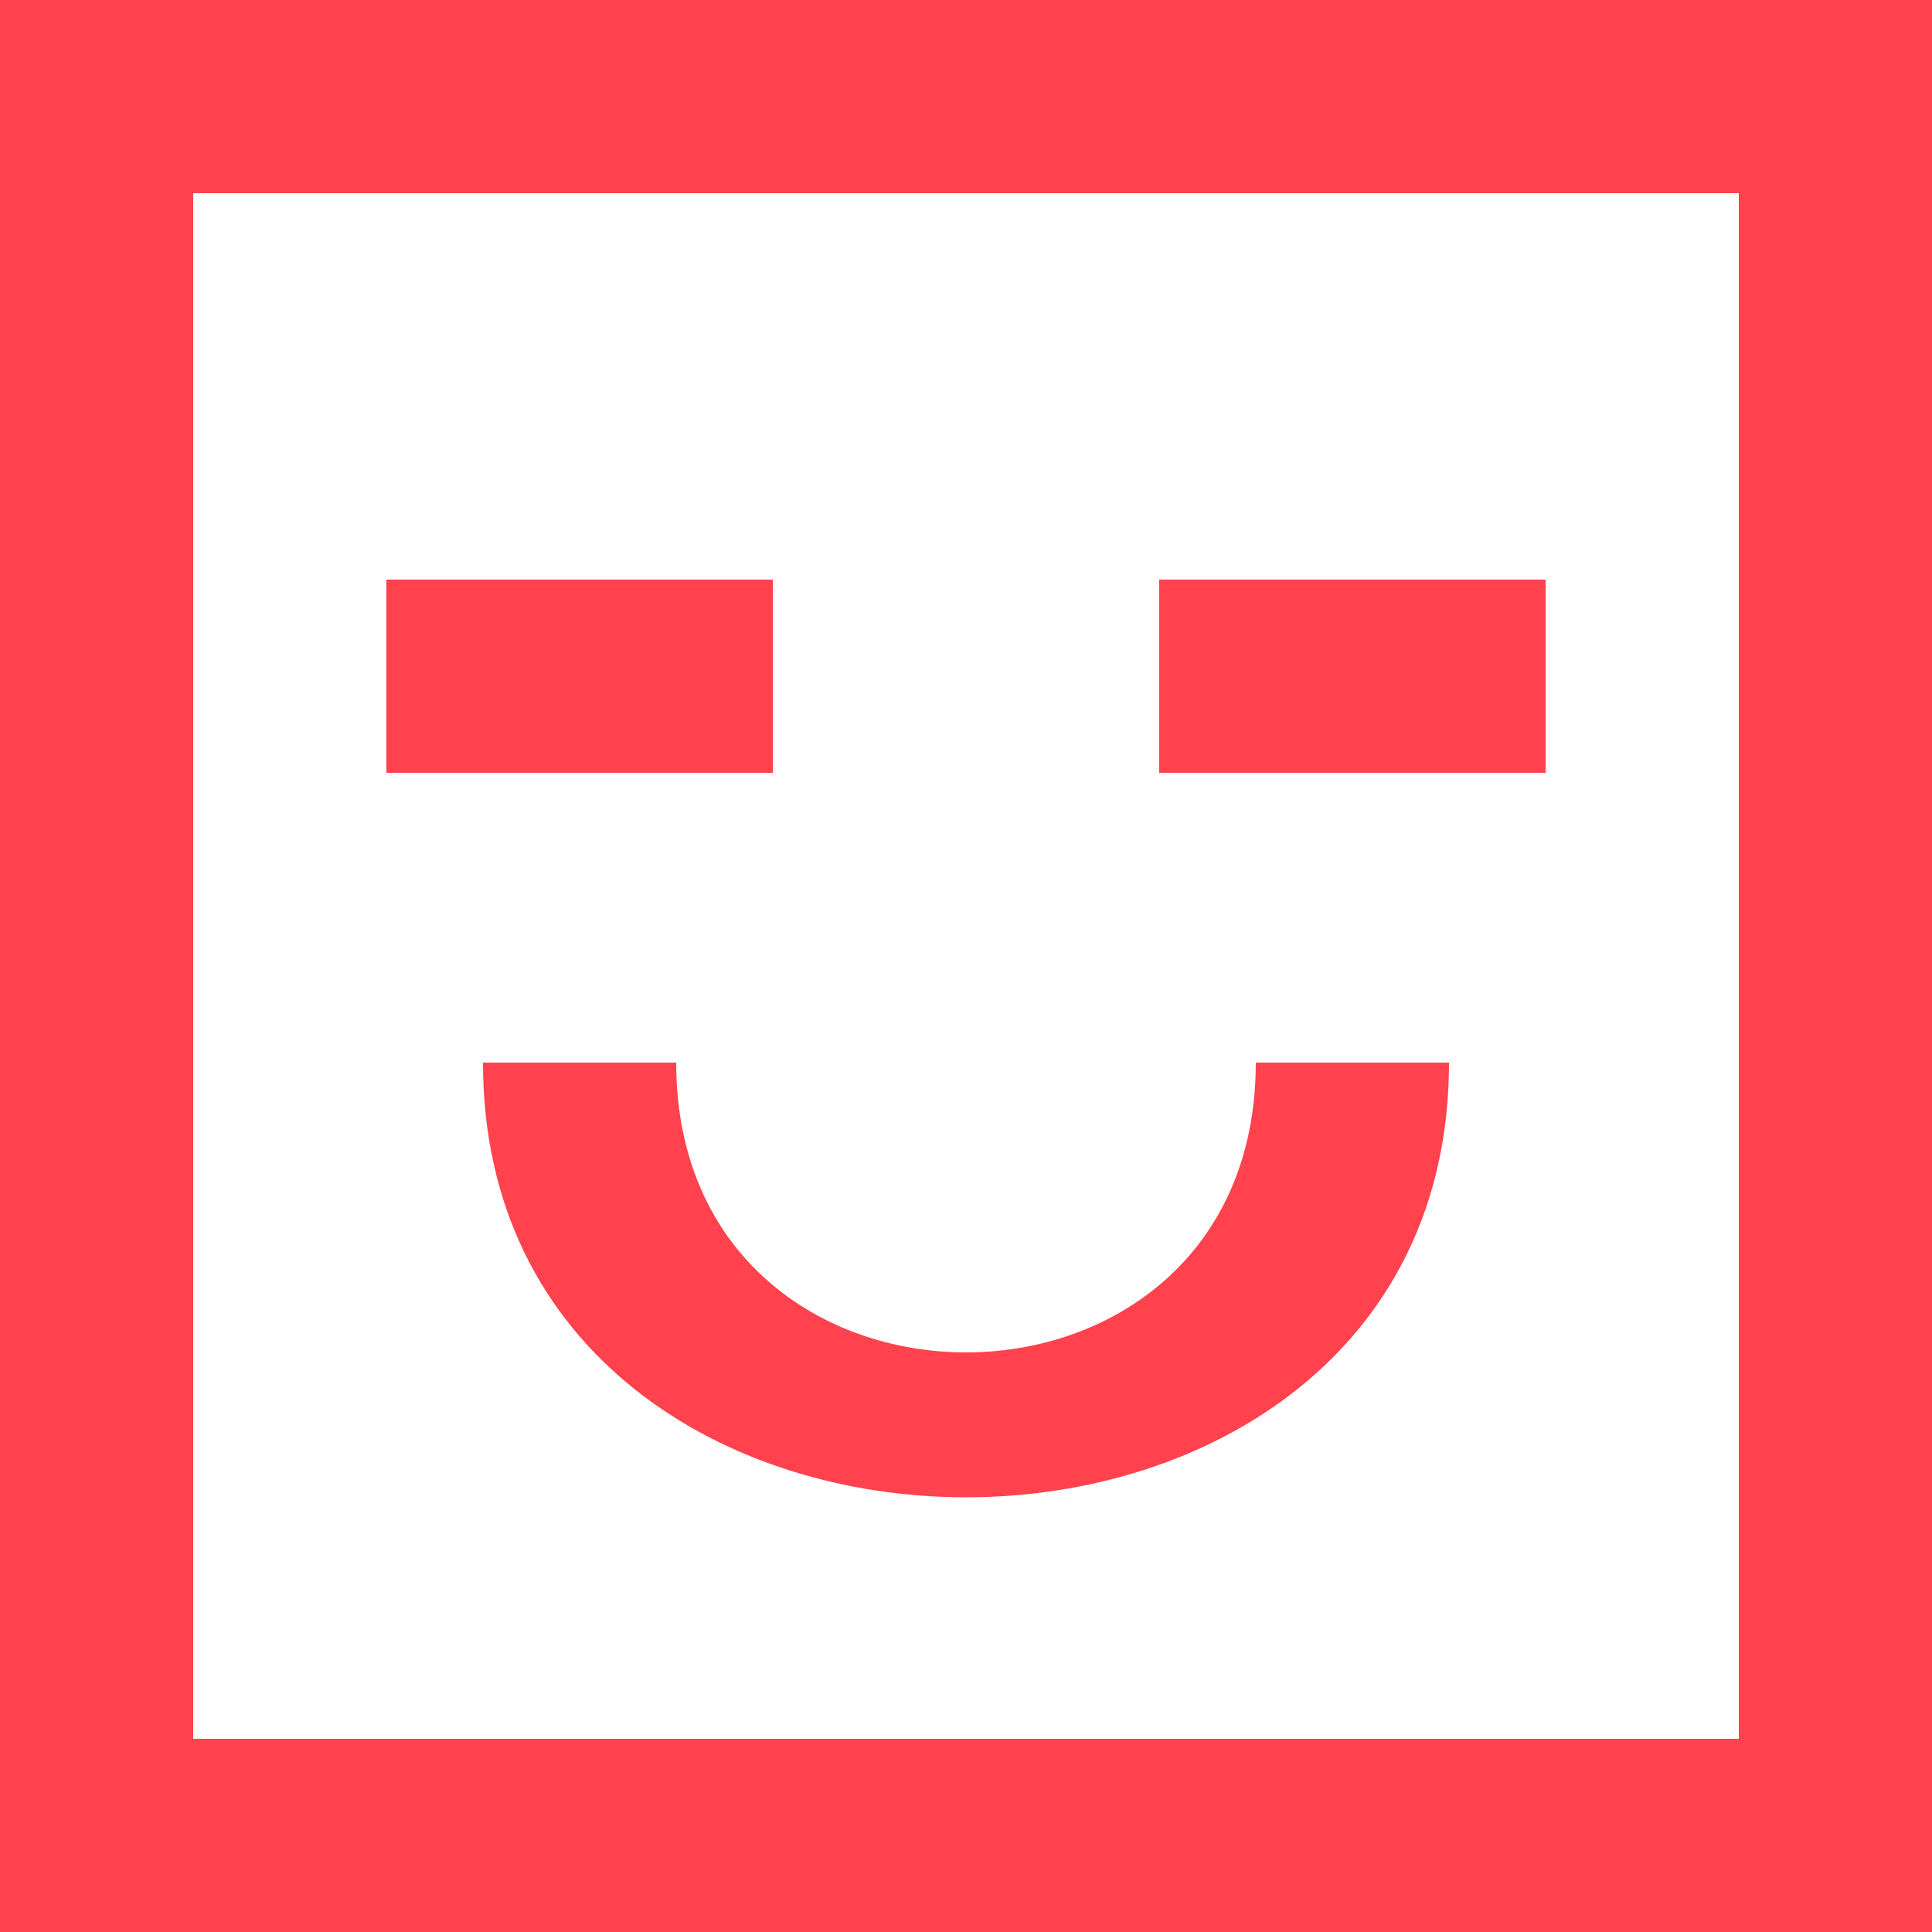
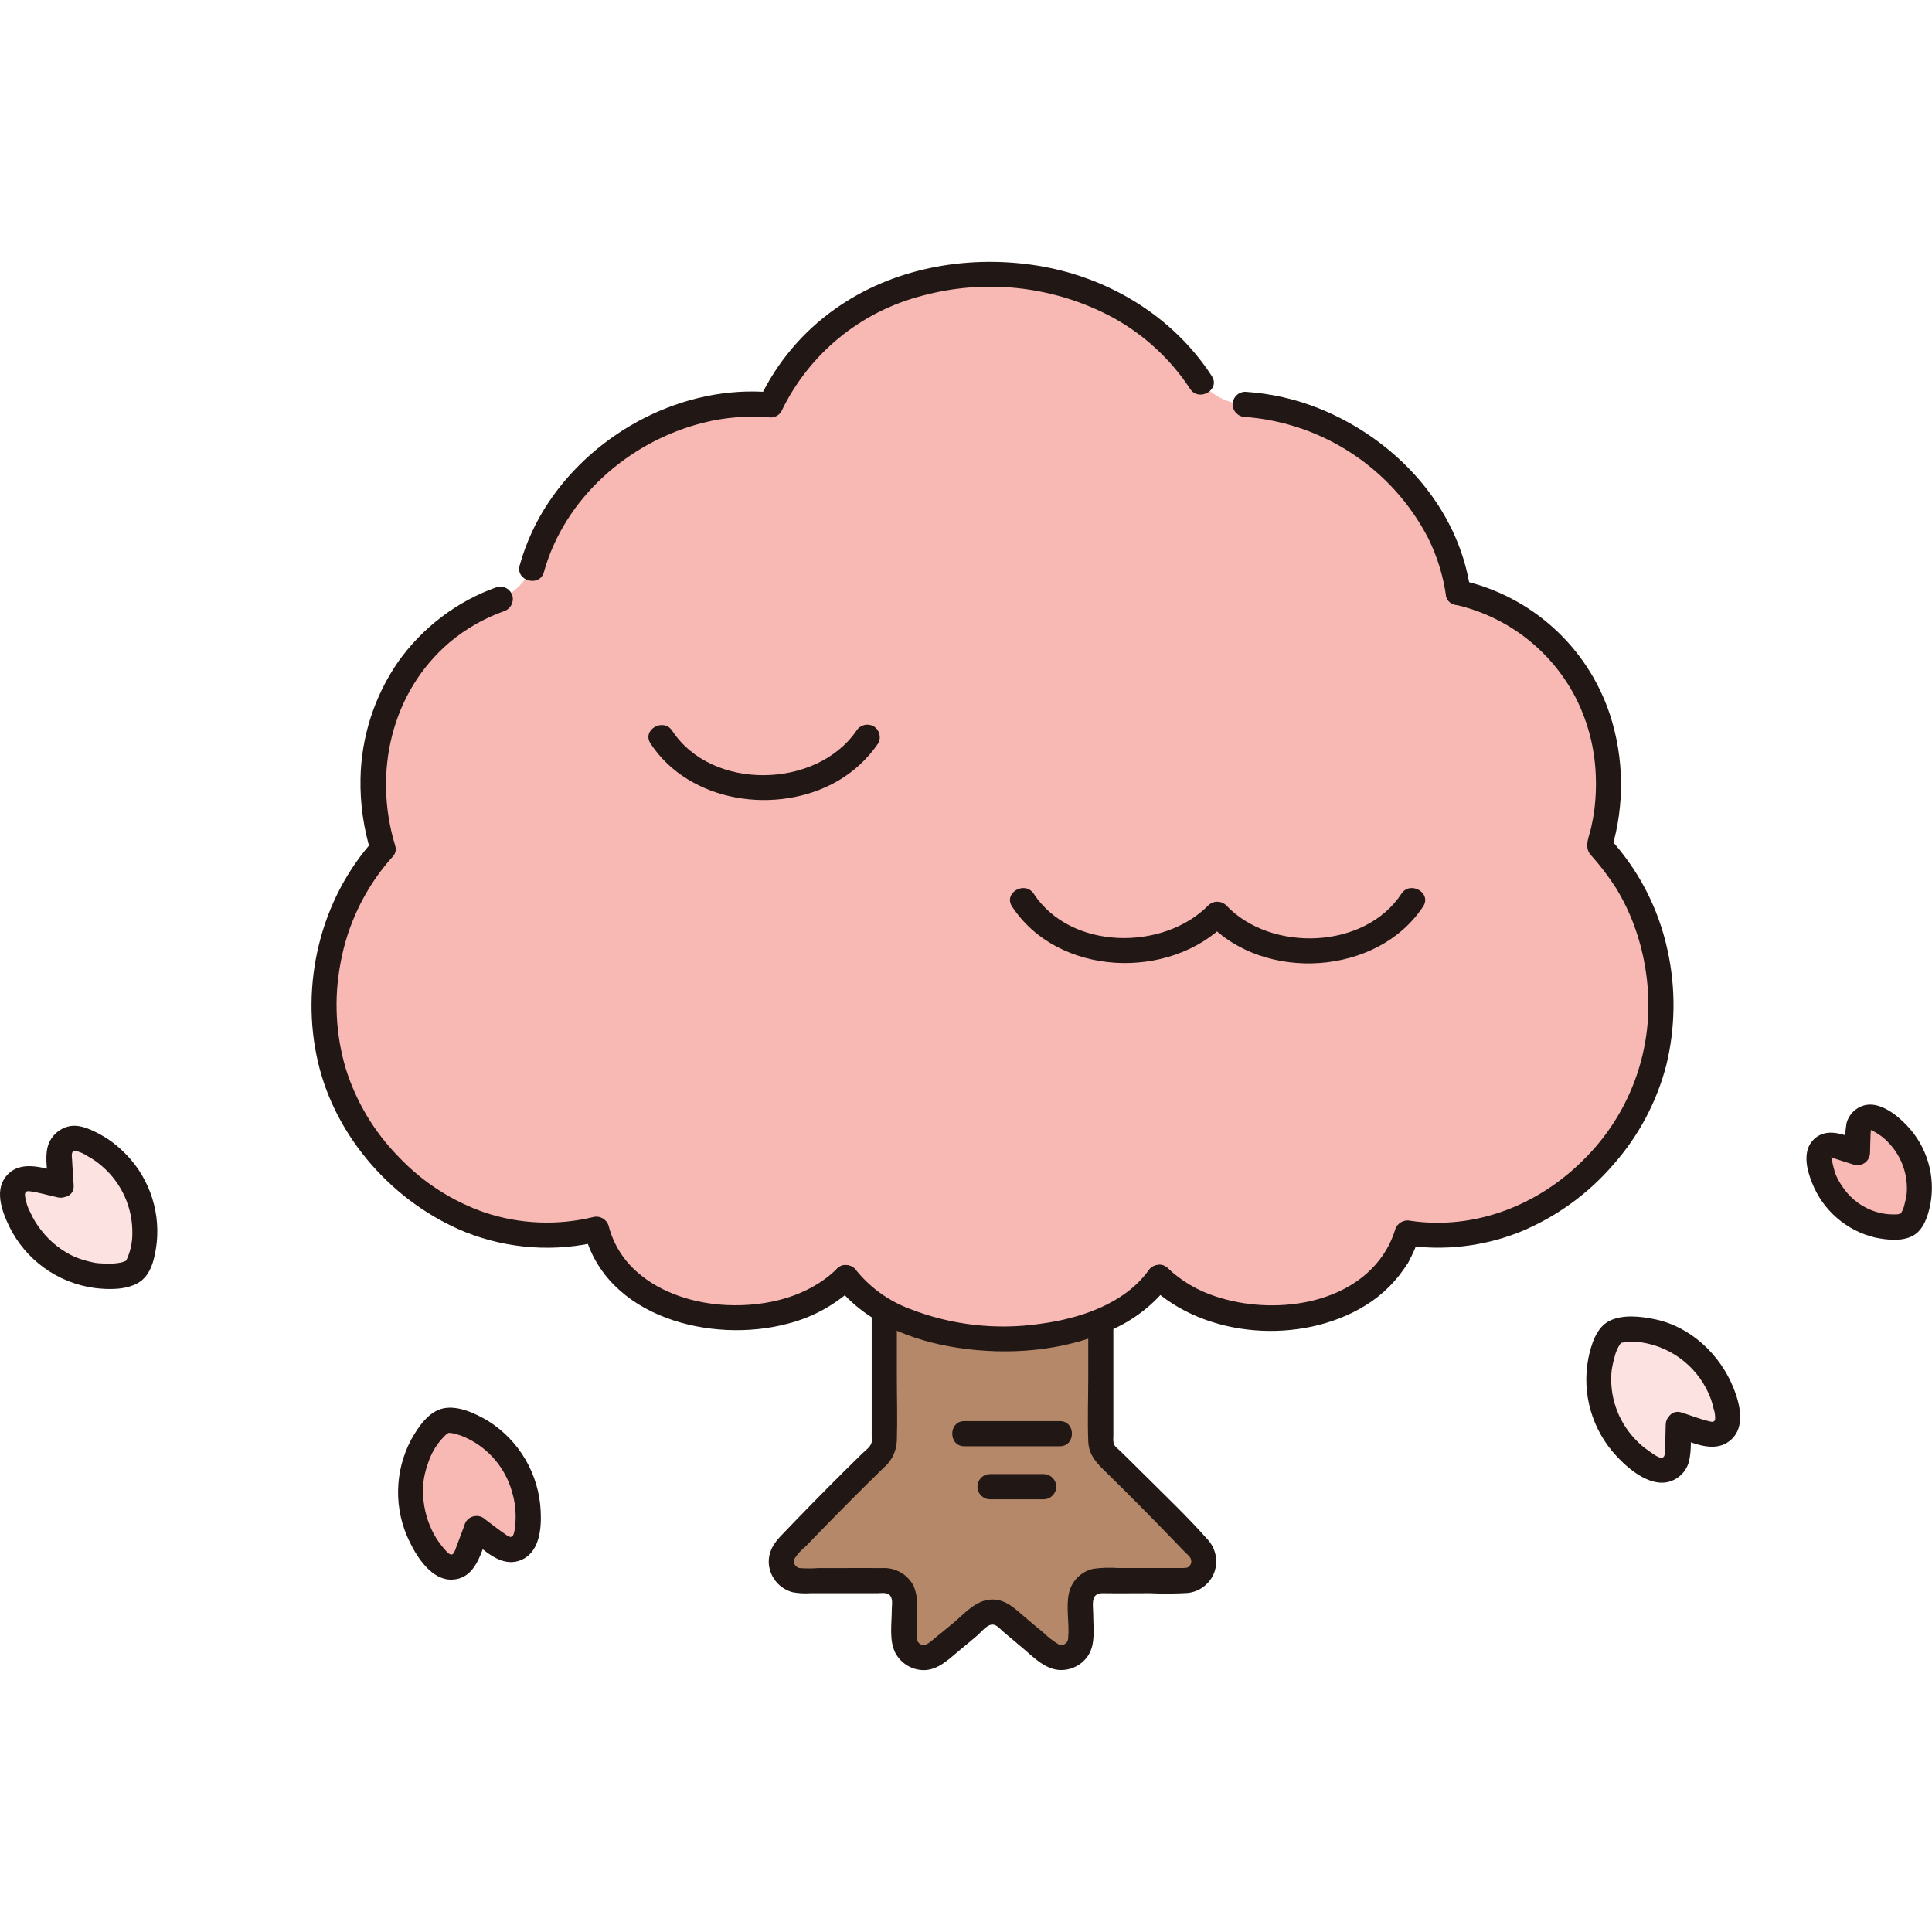
- <svg xmlns="http://www.w3.org/2000/svg" width="800px" height="800px" viewBox="0 0 20 20" version="1.1">
+ <svg xmlns="http://www.w3.org/2000/svg" width="800px" height="800px" viewBox="0 -49.95 368.558 368.558">
  <defs>
- 
- </defs>
-   <g id="Page-1" stroke="none" stroke-width="1" fill="none" fill-rule="evenodd">
-     <g id="Dribbble-Light-Preview" transform="translate(-140, -6399)" fill="#ff424d">
-       <g id="icons" transform="translate(56, 160)">
-         <path d="M96,6247 L100,6247 L100,6245 L96,6245 L96,6247 Z M97,6250 L99,6250 C99,6256 89,6256 89,6250 L91,6250 C91,6254 97,6254 97,6250 L97,6250 Z M88,6247 L92,6247 L92,6245 L88,6245 L88,6247 Z M86,6257 L102,6257 L102,6241 L86,6241 L86,6257 Z M84,6259 L104,6259 L104,6239 L84,6239 L84,6259 Z" id="emoji_happy_square-[#396]">
- 
- </path>
-       </g>
-     </g>
-   </g>
+     <style>.a{fill:#b5886a;}.b{fill:#211715;}.c{fill:#f8b8b4;}.d{fill:#fce3e1;}</style>
+   </defs>
+   <path class="a" d="M211.118,227.669A3.7,3.7,0,0,1,210,225.022V202.005a49.417,49.417,0,0,1-18.779,3.441c-7.778,0-16.147-1.77-22.539-5.44v25.016a3.7,3.7,0,0,1-1.123,2.647c-6.332,6.157-11.8,11.744-17.489,17.676a3.681,3.681,0,0,0,2.654,6.23c4.425,0,10.136,0,16.108,0a3.687,3.687,0,0,1,3.687,3.686q0,3.645,0,7.291a3.687,3.687,0,0,0,5.938,2.921c2.893-2.249,5.68-4.588,8.475-7.011a3.678,3.678,0,0,1,4.816,0c2.795,2.423,5.582,4.762,8.475,7.011a3.687,3.687,0,0,0,5.938-2.921q0-3.647,0-7.291a3.687,3.687,0,0,1,3.687-3.686c5.972,0,11.683,0,16.107,0a3.681,3.681,0,0,0,2.655-6.23C222.92,239.413,217.45,233.826,211.118,227.669Z" />
+   <path class="b" d="M188.864,236.057h10.222a2.4,2.4,0,0,0,0-4.8H188.864a2.4,2.4,0,0,0,0,4.8Z" />
+   <path class="b" d="M183.975,225.947h18.194c3.089,0,3.094-4.8,0-4.8H183.975c-3.089,0-3.094,4.8,0,4.8Z" />
+   <path class="b" d="M207.6,200.6v11.962c0,4.139-.159,8.312,0,12.448.1,2.744,1.75,4.276,3.6,6.085q3.058,3,6.075,6.04,2.919,2.943,5.8,5.921,1.443,1.488,2.878,2.983c.293.3.741.68.975.989a1.245,1.245,0,0,1,.315.75,1.136,1.136,0,0,1-.416,1.069.821.821,0,0,1-.473.271,7.541,7.541,0,0,1-1.335.057h-11.72a22.936,22.936,0,0,0-4.747.145,6.14,6.14,0,0,0-4.642,4.64c-.6,2.786.139,5.775-.146,8.592a1.291,1.291,0,0,1-1.794,1.2,16.3,16.3,0,0,1-3.032-2.351q-1.665-1.359-3.3-2.753c-2.032-1.727-3.912-3.71-6.807-3.444-2.829.261-4.82,2.644-6.876,4.37q-1.644,1.381-3.317,2.726c-.667.535-1.639,1.471-2.266,1.548a1.254,1.254,0,0,1-1.213-.525,2.4,2.4,0,0,1-.214-.458,10.348,10.348,0,0,1-.021-2.011q0-2.065,0-4.131a9.006,9.006,0,0,0-.621-4.1,6.325,6.325,0,0,0-5.963-3.441c-2.863-.028-5.727,0-8.59,0h-3.684a21.741,21.741,0,0,1-3.645-.011,1.519,1.519,0,0,1-.76-.564c-.137-.214-.217-.517-.205-.42a2.608,2.608,0,0,1-.006-.537c-.038.36.111-.345.018-.114a9.739,9.739,0,0,1,2.228-2.489q1.435-1.488,2.877-2.971,2.9-2.981,5.83-5.926,3.051-3.063,6.144-6.081a7.126,7.126,0,0,0,2.54-5.112c.135-4.13,0-8.288,0-12.42V197.044c0-3.089-4.8-3.094-4.8,0v27.083a8.039,8.039,0,0,1,.005.944c-.119.975-1.193,1.648-1.845,2.286q-1.725,1.689-3.438,3.392-6.153,6.12-12.149,12.4c-1.647,1.716-2.63,3.781-2.036,6.2a6.15,6.15,0,0,0,4.373,4.441,13.909,13.909,0,0,0,3.448.189H167.34c.782,0,1.817-.223,2.4.377.667.69.377,1.948.378,2.853,0,2.583-.544,5.819.7,8.189a6.2,6.2,0,0,0,5.4,3.256c2.807,0,4.884-2.2,6.915-3.859q1.665-1.359,3.3-2.753c.724-.615,1.719-1.924,2.706-2.065.905-.129,1.573.766,2.18,1.286q1.725,1.479,3.476,2.927c2.074,1.709,4.277,4.125,7.079,4.418a6.148,6.148,0,0,0,5.763-2.83c1.375-2.209.916-5.121.916-7.6,0-1.835-.625-4.238,1.785-4.2,3.012.045,6.027,0,9.039,0a69.583,69.583,0,0,0,7.179-.045,6.1,6.1,0,0,0,5.141-4.075,6.172,6.172,0,0,0-1.4-6.205c-3.754-4.259-7.942-8.221-11.96-12.231q-1.525-1.521-3.062-3.033-.787-.774-1.576-1.544c-.409-.4-1.021-.8-1.23-1.364a3.927,3.927,0,0,1-.081-1.309V200.6c0-3.088-4.8-3.093-4.8,0Z" />
+   <path class="c" d="M64.577,126.08a42.159,42.159,0,0,1,8.477-14.141C66.911,92.023,76.143,71.652,94.741,64.61a11.63,11.63,0,0,0,7.071-7.322,42.663,42.663,0,0,1,17.094-22.352c8.326-5.594,18.341-8.563,28.09-7.653,7.834-16.816,25.078-25.071,42.34-24.92,15.188.133,30.39,6.774,39.211,19.82a11.424,11.424,0,0,0,8.838,5,45.11,45.11,0,0,1,22.381,7.753c9.578,6.437,16.758,16.53,18.4,28.136,21.781,4.958,33.283,26.835,26.955,48.327,12.953,13.626,15.5,36.018,6.043,52.024-8.528,14.433-24.489,24.584-42.7,21.827-3.3,11.022-14.587,16.2-26.251,16.2-7.53,0-15.74-2.5-21.11-7.74-5.73,7.97-17.64,11.74-29.89,11.74-11.34,0-23.94-3.76-29.83-11.69-5.19,5.21-13.09,7.69-21.17,7.69-11.058,0-23.6-5.4-26.423-16.9-19.685,4.769-37.2-5.746-46.286-21.12C60.969,152.358,60.168,138.241,64.577,126.08Z" />
+   <path class="b" d="M159.314,194.967c5.517,7.293,14.6,10.874,23.413,12.2,9.619,1.45,19.856.657,28.839-3.233a27.9,27.9,0,0,0,11.612-9.02,2.416,2.416,0,0,0-.861-3.283,2.454,2.454,0,0,0-3.283.861c-4.653,6.354-13.143,9.117-20.628,10.1a48.9,48.9,0,0,1-24.964-2.9,23.972,23.972,0,0,1-9.984-7.154,2.476,2.476,0,0,0-3.283-.861,2.415,2.415,0,0,0-.861,3.283Z" />
+   <path class="b" d="M268.6,190.928a25.23,25.23,0,0,0,2.182-5.042l-2.952,1.676a42.133,42.133,0,0,0,22.381-2.605,47.187,47.187,0,0,0,17.52-12.7,46.182,46.182,0,0,0,10.154-19.069,48.52,48.52,0,0,0,.246-21.75,45.786,45.786,0,0,0-11.313-21.734l.617,2.335a43.066,43.066,0,0,0-.331-25.713,38.645,38.645,0,0,0-28.3-25.565c-3.006-.7-4.288,3.928-1.276,4.628a34.35,34.35,0,0,1,22.889,17.429,35.47,35.47,0,0,1,3.927,13.829,39.628,39.628,0,0,1-.191,7.829c-.15,1.179-.369,2.352-.629,3.513-.378,1.69-1.389,3.6-.1,5.109a48.961,48.961,0,0,1,4.859,6.369A40.44,40.44,0,0,1,311.7,126.5a44.448,44.448,0,0,1,2.753,15.769,41.456,41.456,0,0,1-12.187,28.841c-8.632,8.774-20.83,13.636-33.161,11.828a2.477,2.477,0,0,0-2.953,1.676,19.211,19.211,0,0,1-1.7,3.9c-1.537,2.685,2.608,5.106,4.145,2.423Z" />
+   <path class="b" d="M219.409,195.4c10.426,10,28.86,11.2,41.018,3.713a24.354,24.354,0,0,0,8.172-8.188c1.592-2.656-2.556-5.072-4.145-2.423-6.389,10.658-21.711,12.5-32.591,8.849a24.116,24.116,0,0,1-9.06-5.345c-2.23-2.138-5.629,1.251-3.394,3.394Z" />
+   <path class="d" d="M320.159,221.825c1.895.6,3.743,1.256,5.628,1.778a2.989,2.989,0,0,0,3.789-3.091,18.222,18.222,0,0,0-5.123-11.087,17.517,17.517,0,0,0-8.341-5.126c-1.8-.561-6.558-1.19-8.3.043s-2.744,5.931-2.815,7.813a17.508,17.508,0,0,0,2.044,9.574,18.218,18.218,0,0,0,8.739,8.532,2.988,2.988,0,0,0,4.179-2.538C320.093,225.772,320.089,223.81,320.159,221.825Z" />
+   <path class="b" d="M319.521,224.139c3.357,1.068,7.544,3.334,10.668.592,2.834-2.487,1.714-6.906.486-9.949-2.575-6.379-8.194-11.681-15.043-13.075-2.7-.55-6.091-.954-8.648.341-2.488,1.26-3.464,4.6-3.983,7.126A21.344,21.344,0,0,0,308.36,227.8c2.215,2.432,6.106,5.679,9.634,5.009a5.447,5.447,0,0,0,4.155-3.793c.617-2.249.335-4.882.41-7.193.1-3.09-4.7-3.086-4.8,0-.053,1.64-.063,3.282-.146,4.921-.029.569.019,1.311-.568,1.391-.7.095-1.967-.94-2.546-1.325a14.662,14.662,0,0,1-2.622-2.271,16.562,16.562,0,0,1-4.411-13.242c-.045.351.022-.1.029-.139q.073-.431.164-.856c.1-.456.21-.909.339-1.357a7.457,7.457,0,0,1,1.1-2.552c-.2.268.093-.1.162-.15.2-.163-.372.058.15-.053-.345.073.75-.126.625-.109a13.1,13.1,0,0,1,3.2.066,16.8,16.8,0,0,1,13.154,10.819,17.187,17.187,0,0,1,.522,1.865,5.151,5.151,0,0,1,.275,2.017c-.209.6-.65.443-1.195.315-1.757-.411-3.474-1.108-5.193-1.654C317.847,218.572,316.584,223.205,319.521,224.139Z" />
+   <path class="d" d="M11.649,176.153c-1.941-.42-3.842-.905-5.767-1.25A2.989,2.989,0,0,0,2.4,178.331,18.228,18.228,0,0,0,8.521,188.9a17.525,17.525,0,0,0,8.779,4.332c1.842.393,6.641.578,8.265-.811s2.184-6.159,2.081-8.04a17.524,17.524,0,0,0-2.922-9.344,18.227,18.227,0,0,0-9.49-7.687,2.99,2.99,0,0,0-3.927,2.914C11.351,172.217,11.536,174.17,11.649,176.153Z" />
+   <path class="b" d="M12.287,173.838c-3.383-.739-7.855-2.672-10.744.184-2.781,2.751-1.234,6.967.219,9.994a21.328,21.328,0,0,0,16.3,11.74c2.621.322,5.877.385,8.247-.952,2.609-1.471,3.239-4.9,3.582-7.613a21.077,21.077,0,0,0-6.716-17.783,19.715,19.715,0,0,0-4.53-3.2c-1.736-.876-3.659-1.75-5.64-1.259a5.483,5.483,0,0,0-3.949,4.014c-.514,2.261.06,4.906.2,7.195.185,3.069,4.986,3.09,4.8,0-.1-1.638-.24-3.274-.309-4.914-.024-.579-.256-1.589.537-1.666A6.382,6.382,0,0,1,16.7,170.6a14.775,14.775,0,0,1,2.8,1.95,16.589,16.589,0,0,1,5.746,12.812,11.876,11.876,0,0,1-1.114,5.043c-.065.116-.4.446-.111.171-.4.389-.06.029-.034.027-.169.013-.5.206-.921.3a12.268,12.268,0,0,1-3.008.2q-.675-.017-1.348-.077c-.009,0-.88-.123-.367-.039-.135-.022-.272-.044-.406-.075a22.194,22.194,0,0,1-3.584-1.047,17.046,17.046,0,0,1-6.429-5.042,15.846,15.846,0,0,1-2.1-3.4A9.191,9.191,0,0,1,4.754,178c.022-.614.306-.781.934-.7,1.786.239,3.564.783,5.323,1.168C14.022,179.125,15.309,174.5,12.287,173.838Z" />
+   <path class="c" d="M90.915,241.634c-.708,1.856-1.339,3.713-2.1,5.515A2.988,2.988,0,0,1,84.04,248.2a18.225,18.225,0,0,1-5.512-10.9,17.513,17.513,0,0,1,1.159-9.721c.675-1.758,3.138-5.881,5.188-6.484s6.353,1.53,7.873,2.642a17.52,17.52,0,0,1,6.237,7.546,18.218,18.218,0,0,1,1.265,12.148,2.989,2.989,0,0,1-4.584,1.7C94.051,244.031,92.515,242.811,90.915,241.634Z" />
+   <path class="b" d="M88.6,241c-.537,1.417-1.039,2.848-1.591,4.259a4.075,4.075,0,0,1-.491,1.1.506.506,0,0,1-.556.231c-.435-.072-1.319-1.179-1.735-1.691a15.3,15.3,0,0,1-1.807-2.877,17.573,17.573,0,0,1-1.729-7.421,13.705,13.705,0,0,1,.321-3.231c.135-.6.3-1.184.492-1.765.095-.29.2-.579.3-.866q.093-.261.194-.519c-.111.251-.1.237.022-.042a12.556,12.556,0,0,1,3.22-4.591c-.168.124.491-.288.414-.244-.3.174-.032.027.076.017-.3.029.489.076.61.1a11.812,11.812,0,0,1,2.836.993,16.163,16.163,0,0,1,8.486,10.137,15.981,15.981,0,0,1,.71,4.577,14.277,14.277,0,0,1-.17,2.355,3.424,3.424,0,0,1-.394,1.561,1.353,1.353,0,0,1-.409.176,2.439,2.439,0,0,1-.9-.452c-1.5-1.022-2.921-2.165-4.38-3.245a2.416,2.416,0,0,0-3.283.861,2.455,2.455,0,0,0,.861,3.284c2.7,2,5.784,5.376,9.48,4.025,3.735-1.365,4.147-5.988,3.967-9.425A21.463,21.463,0,0,0,93.068,221.09c-2.379-1.412-5.656-2.967-8.493-2.376-2.817.586-4.8,3.582-6.115,5.919a21.386,21.386,0,0,0-.264,19.645c1.433,2.973,4.2,7.163,7.913,7.108,4.8-.072,5.769-5.545,7.12-9.114a2.42,2.42,0,0,0-1.676-2.953A2.453,2.453,0,0,0,88.6,241Z" />
+   <path class="c" d="M354.338,169.934c.056-1.548.055-3.078.163-4.6a2.331,2.331,0,0,1,3.261-1.976,14.207,14.207,0,0,1,6.807,6.659,13.653,13.653,0,0,1,1.587,7.466c-.057,1.467-.838,5.129-2.2,6.089s-5.074.467-6.475.028a13.665,13.665,0,0,1-6.5-4A14.21,14.21,0,0,1,347,170.951a2.33,2.33,0,0,1,2.956-2.407C351.421,168.952,352.861,169.467,354.338,169.934Z" />
+   <path class="b" d="M356.738,169.934c.04-1.216.052-2.432.109-3.647a5.768,5.768,0,0,0,.054-.952c0,.015-.012.279-.038.239l-.094.085.169-.174a.306.306,0,0,1-.24.117c.259-.064.31-.084.153-.058-.451-.088.116.086.235.144a12.007,12.007,0,0,1,1.274.733,10.372,10.372,0,0,1,1.889,1.59A12.588,12.588,0,0,1,363.715,178c.048-.554-.074.414-.107.575q-.114.565-.266,1.122a5.323,5.323,0,0,1-.807,1.948c.252-.376.05,0-.07.055-.283.136.313-.224.36-.192-.082-.057-.692.189-.839.21.429-.059-.11-.006-.213-.007-.215,0-.43.012-.646.009-.437-.006-.874-.038-1.309-.082-.816-.083.225.044-.228-.03-.189-.031-.377-.063-.564-.1-.28-.056-.557-.122-.831-.2a11.757,11.757,0,0,1-6.558-4.659,12.494,12.494,0,0,1-1.506-2.678,21.09,21.09,0,0,1-.736-3.022c-.108-.459.023-.31-.01-.169-.072.306-.089.061.02.021-.329.119.093,0,.114.011l-.111.045c-.221-.011-.13.024.272.1,1.331.448,2.681.859,4.02,1.286a2.4,2.4,0,0,0,1.276-4.629c-2.864-.914-6.33-2.712-8.929-.248-2.275,2.158-1.422,5.749-.37,8.315A17.2,17.2,0,0,0,357.75,186.14c2.226.449,5,.773,7.1-.316s2.949-3.809,3.384-5.969a17.2,17.2,0,0,0-4.49-15.13c-1.888-2-5.149-4.591-8.094-3.82a4.8,4.8,0,0,0-3.4,3.405,28.45,28.45,0,0,0-.313,5.624C351.834,173.023,356.635,173.019,356.738,169.934Z" />
+   <path class="b" d="M237.563,29.591A43.023,43.023,0,0,1,272.445,52.7a36.388,36.388,0,0,1,3.407,11.014A2.415,2.415,0,0,0,278.8,65.39a2.462,2.462,0,0,0,1.676-2.952c-2.319-15.8-14.246-28.543-28.721-34.42a45.718,45.718,0,0,0-14.2-3.227,2.4,2.4,0,1,0,0,4.8Z" />
+   <path class="b" d="M103.758,59.176c3.955-14.153,16.267-24.911,30.336-28.464A38.711,38.711,0,0,1,147,29.686a2.323,2.323,0,0,0,2.072-1.189A41.134,41.134,0,0,1,175.89,6.477a49.519,49.519,0,0,1,35.488,3.664,41.47,41.47,0,0,1,15.651,14.082c1.677,2.581,5.834.178,4.145-2.423C223.554,10.067,210.837,2.58,197.079.592c-13-1.878-26.866.665-37.691,8.335a44.049,44.049,0,0,0-14.464,17.148L147,24.886c-16.512-1.446-33.245,7.355-42.363,21.009a42.065,42.065,0,0,0-5.5,12c-.832,2.979,3.8,4.251,4.629,1.276Z" />
+   <path class="b" d="M75.37,111.308c-4.2-13.8-.777-29.231,10.422-38.743a33.574,33.574,0,0,1,10.29-5.9,2.462,2.462,0,0,0,1.676-2.952,2.42,2.42,0,0,0-2.952-1.676A39.194,39.194,0,0,0,75.949,76.3a40.51,40.51,0,0,0-7.177,22.3,44.6,44.6,0,0,0,1.97,13.977c.9,2.947,5.531,1.691,4.628-1.276Z" />
+   <path class="b" d="M71.359,110.249C61.094,121.562,57.2,137.871,60.668,152.692c3.385,14.462,14.45,26.836,28.128,32.406a42.166,42.166,0,0,0,25.635,1.758l-2.953-1.676c4.143,16.257,24.33,21.232,38.746,17.395a28.746,28.746,0,0,0,12.859-7.122c2.2-2.172-1.191-5.566-3.394-3.394-5.445,5.368-13.472,7.273-20.93,6.956-6.1-.26-12.594-2.2-17.225-6.313a17.371,17.371,0,0,1-5.427-8.8,2.443,2.443,0,0,0-2.952-1.677,37.524,37.524,0,0,1-20.567-.828A41.214,41.214,0,0,1,76.107,170.8a41.824,41.824,0,0,1-10.161-16.942,42.712,42.712,0,0,1-1.013-19.945,41.45,41.45,0,0,1,9.82-20.274c2.072-2.283-1.313-5.688-3.394-3.394Z" />
+   <path class="b" d="M193.062,122.982c8.749,13.329,29.937,14.205,40.848,3.175h-3.394c10.74,11.342,32.305,9.98,40.964-3.175,1.7-2.588-2.452-5-4.145-2.423-7,10.642-24.9,11.2-33.425,2.2a2.432,2.432,0,0,0-3.394,0c-8.651,8.745-26.24,8.567-33.309-2.2-1.688-2.572-5.846-.17-4.145,2.423Z" />
+   <path class="b" d="M124.093,91.883c7.458,11.362,24.2,13.721,35.6,7.218a23.8,23.8,0,0,0,7.817-7.218,2.423,2.423,0,0,0-.861-3.284,2.448,2.448,0,0,0-3.283.861c-7.655,11.111-27.593,11.478-35.126,0-1.688-2.572-5.846-.17-4.145,2.423Z" />
</svg>
